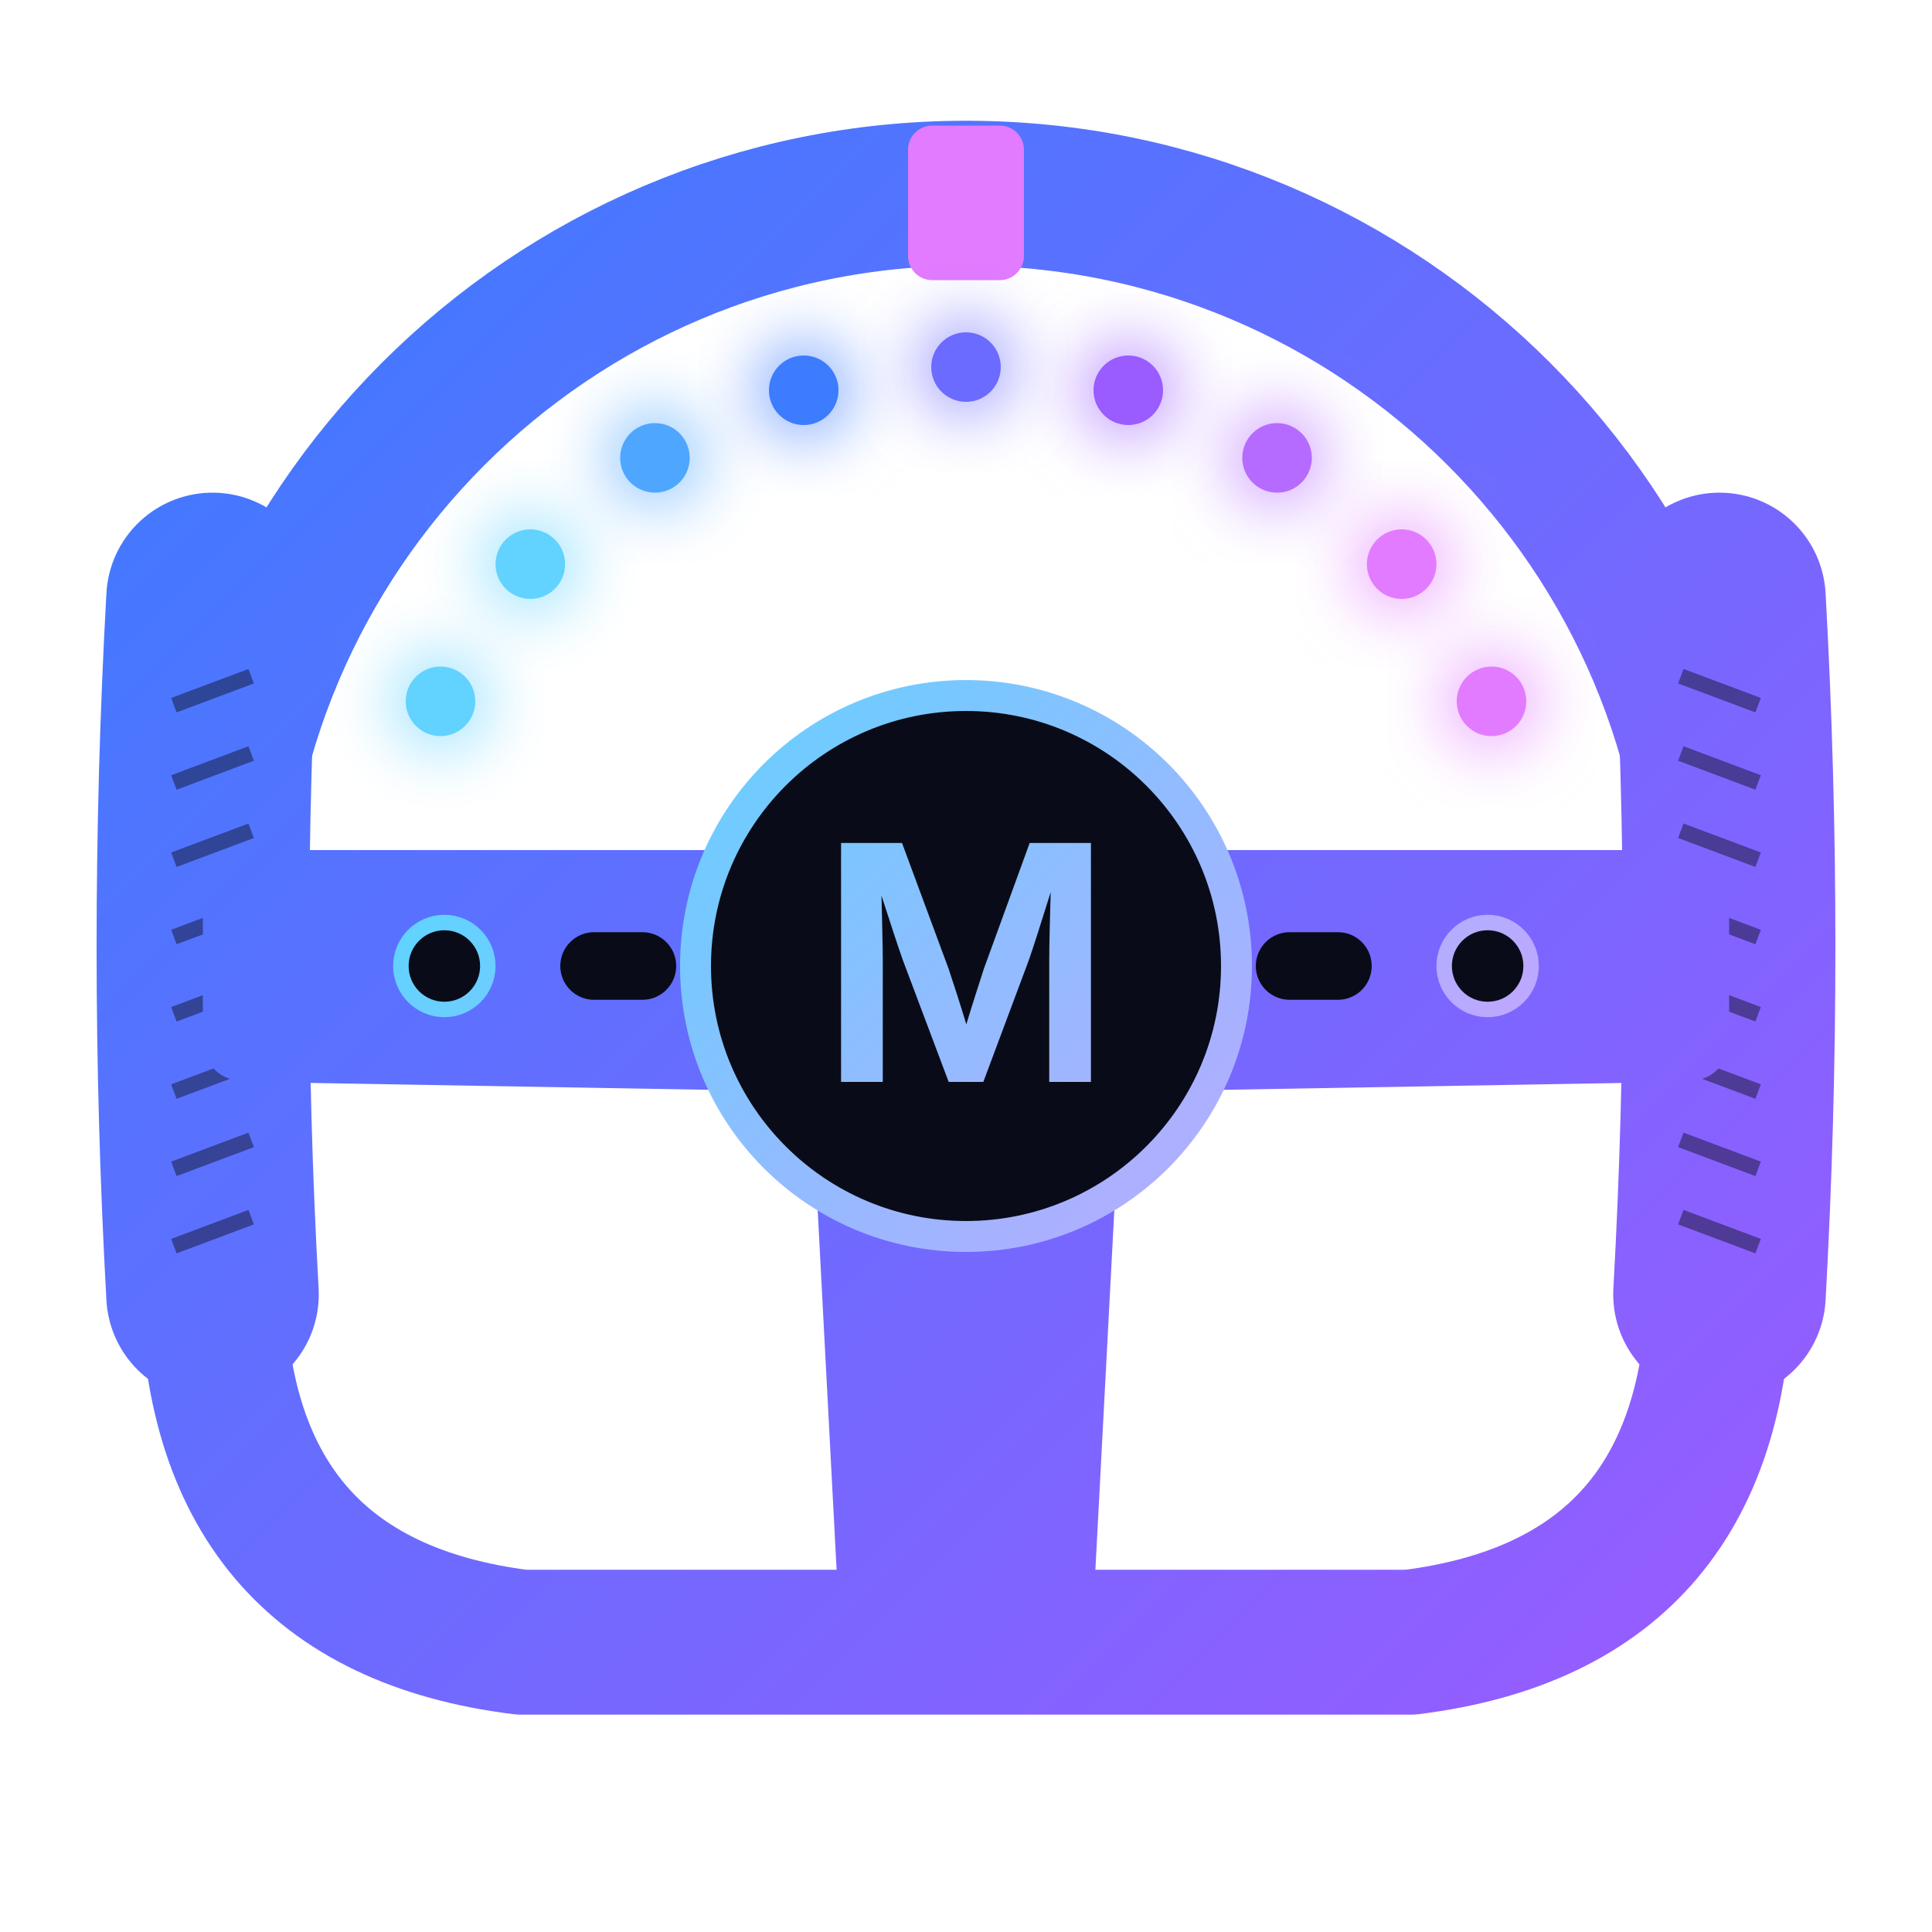
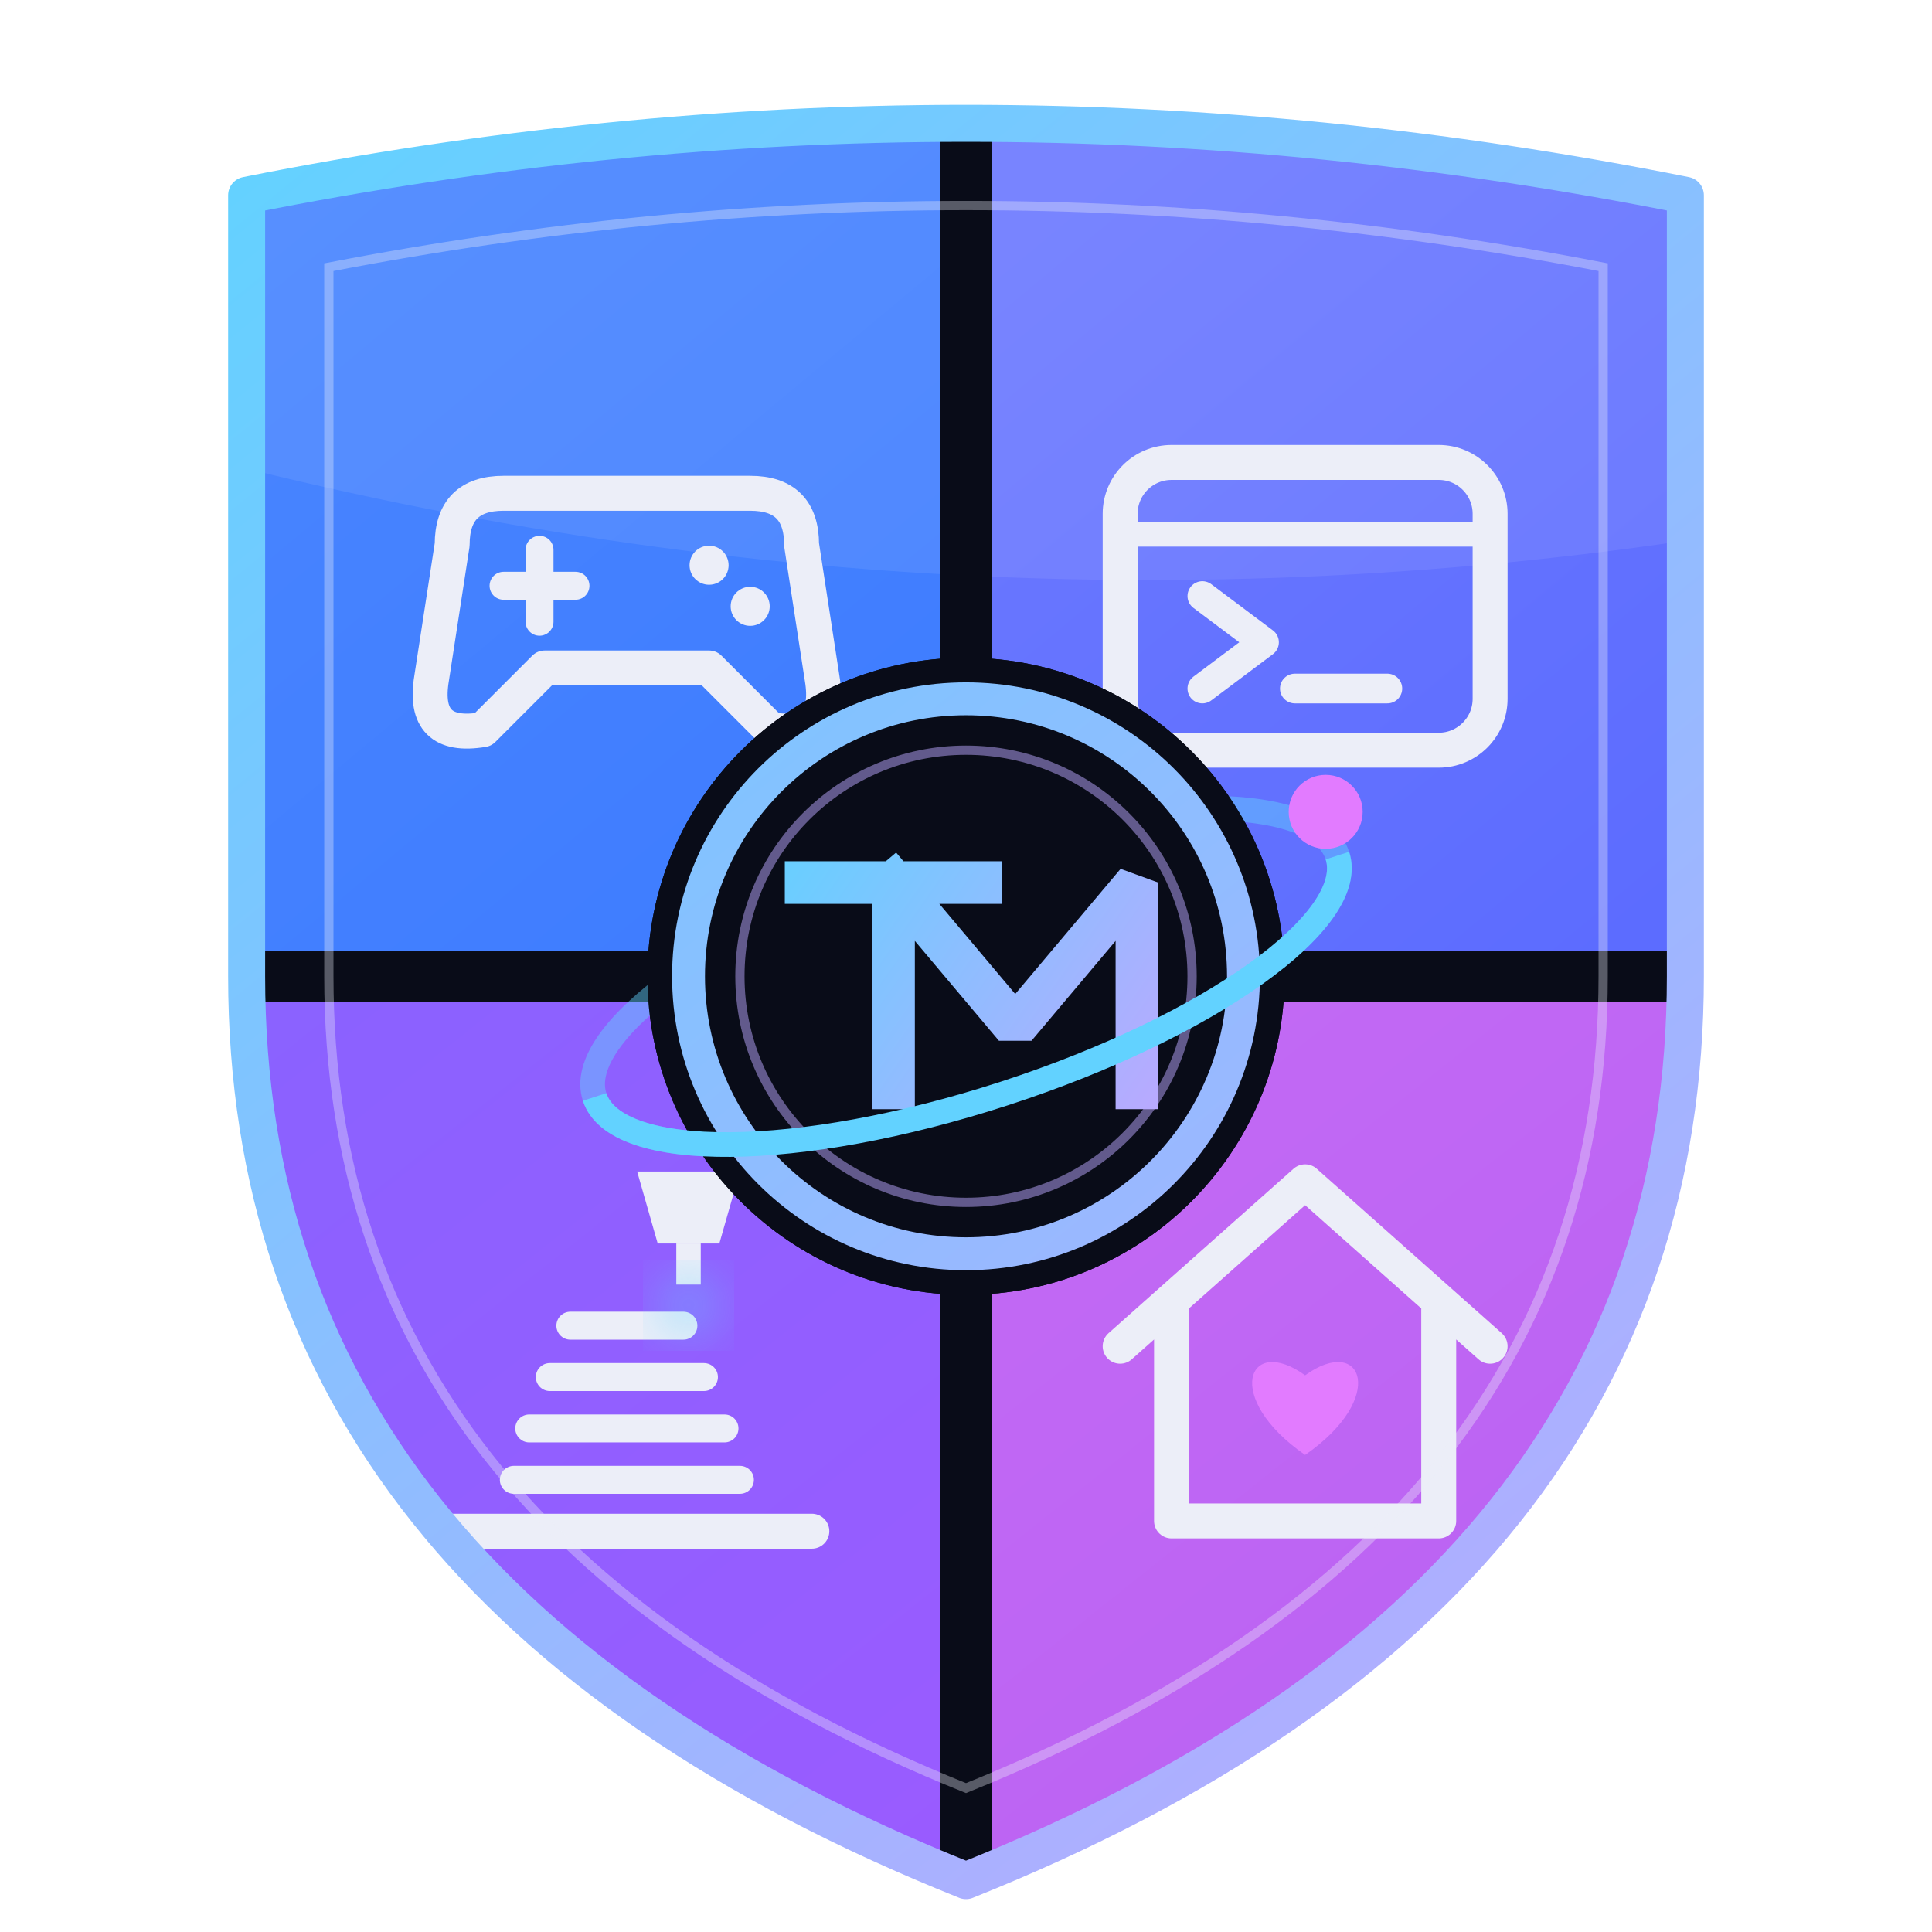
- <svg xmlns="http://www.w3.org/2000/svg" width="512" height="512" viewBox="0 0 512 512">
+ <svg xmlns="http://www.w3.org/2000/svg" width="512" height="512" viewBox="6 9 188 188">
  <defs>
-     <linearGradient id="w-body" x1="20" y1="20" x2="180" y2="180" gradientUnits="userSpaceOnUse">
-       <stop offset="0" stop-color="#3D7BFF" />
+     <linearGradient id="q1" x1="30" y1="20" x2="100" y2="104" gradientUnits="userSpaceOnUse">
+       <stop offset="0" stop-color="#4A86FF" />
+       <stop offset="1" stop-color="#3D7BFF" />
+     </linearGradient>
+     <linearGradient id="q2" x1="100" y1="20" x2="170" y2="104" gradientUnits="userSpaceOnUse">
+       <stop offset="0" stop-color="#6E7BFF" />
+       <stop offset="1" stop-color="#5B6BFF" />
+     </linearGradient>
+     <linearGradient id="q3" x1="30" y1="104" x2="100" y2="192" gradientUnits="userSpaceOnUse">
+       <stop offset="0" stop-color="#8A62FF" />
      <stop offset="1" stop-color="#9A5BFF" />
    </linearGradient>
-     <linearGradient id="w-ring" x1="70" y1="70" x2="130" y2="130" gradientUnits="userSpaceOnUse">
+     <linearGradient id="q4" x1="100" y1="104" x2="170" y2="192" gradientUnits="userSpaceOnUse">
+       <stop offset="0" stop-color="#C46BF5" />
+       <stop offset="1" stop-color="#B860F2" />
+     </linearGradient>
+     <linearGradient id="rim" x1="30" y1="20" x2="170" y2="192" gradientUnits="userSpaceOnUse">
      <stop offset="0" stop-color="#62D2FF" />
      <stop offset="1" stop-color="#BCA8FF" />
    </linearGradient>
-     <filter id="w-glow" x="-50%" y="-50%" width="200%" height="200%" color-interpolation-filters="sRGB">
-       <feGaussianBlur stdDeviation="3.2" />
+     <linearGradient id="tm" x1="80" y1="90" x2="120" y2="118" gradientUnits="userSpaceOnUse">
+       <stop offset="0" stop-color="#62D2FF" />
+       <stop offset="1" stop-color="#BCA8FF" />
+     </linearGradient>
+     <linearGradient id="sheen" x1="0" y1="20" x2="0" y2="104" gradientUnits="userSpaceOnUse">
+       <stop offset="0" stop-color="#FFFFFF" />
+       <stop offset="1" stop-color="#FFFFFF" />
+     </linearGradient>
+     <filter id="glow" x="-50%" y="-50%" width="200%" height="200%" color-interpolation-filters="sRGB">
+       <feGaussianBlur stdDeviation="3" />
    </filter>
+     <filter id="halo" x="-50%" y="-50%" width="200%" height="200%" color-interpolation-filters="sRGB">
+       <feGaussianBlur stdDeviation="10" />
+     </filter>
+     <clipPath id="shield">
+       <path d="M30,28 Q100,14 170,28 L170,104 Q170,164 100,192 Q30,164 30,104 Z" />
+     </clipPath>
+     <clipPath id="inner">
+       <path d="M38,35 Q100,23 162,35 L162,104 Q162,158 100,183 Q38,158 38,104 Z" />
+     </clipPath>
  </defs>
-   <g transform="translate(0.00,0.00) scale(2.56)">
-     <path d="M22,98 A78,78 0 0 1 178,98 L178,132 Q178,166 146,170 L54,170 Q22,166 22,132 Z" fill="none" stroke="url(#w-body)" stroke-width="15" stroke-linejoin="round" />
-     <path d="M22,62 Q20,98 22,134" fill="none" stroke="url(#w-body)" stroke-width="22" stroke-linecap="round" />
-     <path d="M26,70 L18,73" stroke="#090C18" stroke-width="1.6" opacity="0.45" />
-     <path d="M26,78 L18,81" stroke="#090C18" stroke-width="1.6" opacity="0.45" />
-     <path d="M26,86 L18,89" stroke="#090C18" stroke-width="1.6" opacity="0.45" />
-     <path d="M26,94 L18,97" stroke="#090C18" stroke-width="1.6" opacity="0.45" />
-     <path d="M26,102 L18,105" stroke="#090C18" stroke-width="1.6" opacity="0.45" />
-     <path d="M26,110 L18,113" stroke="#090C18" stroke-width="1.6" opacity="0.45" />
-     <path d="M26,118 L18,121" stroke="#090C18" stroke-width="1.6" opacity="0.45" />
-     <path d="M26,126 L18,129" stroke="#090C18" stroke-width="1.6" opacity="0.45" />
-     <path d="M178,62 Q180,98 178,134" fill="none" stroke="url(#w-body)" stroke-width="22" stroke-linecap="round" />
-     <path d="M174,70 L182,73" stroke="#090C18" stroke-width="1.6" opacity="0.45" />
-     <path d="M174,78 L182,81" stroke="#090C18" stroke-width="1.6" opacity="0.45" />
-     <path d="M174,86 L182,89" stroke="#090C18" stroke-width="1.6" opacity="0.45" />
-     <path d="M174,94 L182,97" stroke="#090C18" stroke-width="1.6" opacity="0.45" />
-     <path d="M174,102 L182,105" stroke="#090C18" stroke-width="1.6" opacity="0.45" />
-     <path d="M174,110 L182,113" stroke="#090C18" stroke-width="1.6" opacity="0.45" />
-     <path d="M174,118 L182,121" stroke="#090C18" stroke-width="1.6" opacity="0.45" />
-     <path d="M174,126 L182,129" stroke="#090C18" stroke-width="1.6" opacity="0.45" />
-     <rect x="94" y="13" width="12" height="16" rx="2.5" fill="#E27BFF" />
-     <circle cx="45.6" cy="72.6" r="5.4" fill="#62D2FF" opacity="0.55" filter="url(#w-glow)" />
-     <circle cx="45.6" cy="72.6" r="3.6" fill="#62D2FF" />
-     <circle cx="54.9" cy="58.4" r="5.4" fill="#62D2FF" opacity="0.55" filter="url(#w-glow)" />
-     <circle cx="54.9" cy="58.4" r="3.6" fill="#62D2FF" />
-     <circle cx="67.8" cy="47.4" r="5.4" fill="#4FA6FF" opacity="0.55" filter="url(#w-glow)" />
-     <circle cx="67.8" cy="47.4" r="3.6" fill="#4FA6FF" />
-     <circle cx="83.2" cy="40.4" r="5.4" fill="#3D7BFF" opacity="0.55" filter="url(#w-glow)" />
-     <circle cx="83.2" cy="40.4" r="3.6" fill="#3D7BFF" />
-     <circle cx="100.0" cy="38.0" r="5.4" fill="#6C6BFF" opacity="0.55" filter="url(#w-glow)" />
-     <circle cx="100.0" cy="38.0" r="3.6" fill="#6C6BFF" />
-     <circle cx="116.8" cy="40.4" r="5.4" fill="#9A5BFF" opacity="0.55" filter="url(#w-glow)" />
-     <circle cx="116.8" cy="40.4" r="3.6" fill="#9A5BFF" />
-     <circle cx="132.2" cy="47.4" r="5.4" fill="#B56BFF" opacity="0.55" filter="url(#w-glow)" />
-     <circle cx="132.2" cy="47.4" r="3.6" fill="#B56BFF" />
-     <circle cx="145.1" cy="58.4" r="5.4" fill="#E27BFF" opacity="0.55" filter="url(#w-glow)" />
-     <circle cx="145.1" cy="58.4" r="3.6" fill="#E27BFF" />
-     <circle cx="154.4" cy="72.6" r="5.4" fill="#E27BFF" opacity="0.55" filter="url(#w-glow)" />
-     <circle cx="154.4" cy="72.6" r="3.6" fill="#E27BFF" />
-     <path d="M26,88 L174,88 Q179,88 179,93 L179,107 Q179,112 174,112 L116,113 L113,170 L87,170 L84,113 L26,112 Q21,112 21,107 L21,93 Q21,88 26,88 Z" fill="url(#w-body)" />
-     <circle cx="46" cy="100" r="4.5" fill="#090C18" stroke="url(#w-ring)" stroke-width="1.6" />
-     <circle cx="154" cy="100" r="4.5" fill="#090C18" stroke="url(#w-ring)" stroke-width="1.6" />
-     <rect x="58" y="96.5" width="12" height="7" rx="3.5" fill="#090C18" />
-     <rect x="130" y="96.5" width="12" height="7" rx="3.5" fill="#090C18" />
-     <circle cx="100" cy="100" r="28" fill="#090C18" stroke="url(#w-ring)" stroke-width="3.2" />
-     <path fill="url(#w-ring)" d="M87.067 112.0H91.384V99.383C91.384 97.723 91.301 95.149 91.251 92.709C92.114 95.382 92.944 97.938 93.459 99.383L98.207 112.0H101.793L106.508 99.383C107.039 97.872 107.886 95.149 108.766 92.36C108.699 94.9 108.616 97.64 108.616 99.383V112.0H112.933V87.264H106.591L101.859 100.263C101.411 101.641 100.614 104.114 100.033 106.04C99.452 104.114 98.655 101.641 98.19 100.263L93.376 87.264H87.067Z" />
+   <g clip-path="url(#shield)">
+     <rect x="20" y="10" width="80" height="94" fill="url(#q1)" />
+     <rect x="100" y="10" width="80" height="94" fill="url(#q2)" />
+     <rect x="20" y="104" width="80" height="100" fill="url(#q3)" />
+     <rect x="100" y="104" width="80" height="100" fill="url(#q4)" />
+     <path d="M20,10 L180,10 L180,60 Q100,74 20,52 Z" fill="url(#sheen)" opacity="0.08" />
  </g>
+   <path d="M100,14 L100,196 M24,104 L176,104" stroke="#090C18" stroke-width="5" clip-path="url(#shield)" />
+   <path d="M50,62 Q50,57 55,57 L79,57 Q84,57 84,62 L86,75 Q87,81 81,80 L75,74 L59,74 L53,80 Q47,81 48,75 Z" fill="none" stroke="#ECEEF8" stroke-width="3.4" stroke-linejoin="round" />
+   <path d="M55,66 h7 M58.5,62.5 v7" stroke="#ECEEF8" stroke-width="2.72" stroke-linecap="round" />
+   <circle cx="75" cy="64" r="1.9" fill="#ECEEF8" />
+   <circle cx="79" cy="68" r="1.9" fill="#ECEEF8" />
+   <rect x="115" y="54" width="36" height="28" rx="5" fill="none" stroke="#ECEEF8" stroke-width="3.4" />
+   <line x1="115" y1="61" x2="151" y2="61" stroke="#ECEEF8" stroke-width="2.38" />
+   <path d="M123,67 L129,71.5 L123,76" fill="none" stroke="#ECEEF8" stroke-width="2.89" stroke-linecap="round" stroke-linejoin="round" />
+   <line x1="132" y1="76" x2="141" y2="76" stroke="#ECEEF8" stroke-width="2.89" stroke-linecap="round" />
+   <line x1="49" y1="158" x2="85" y2="158" stroke="#ECEEF8" stroke-width="3.4" stroke-linecap="round" />
+   <line x1="56" y1="153" x2="78" y2="153" stroke="#ECEEF8" stroke-width="2.72" stroke-linecap="round" />
+   <line x1="57.5" y1="148" x2="76.5" y2="148" stroke="#ECEEF8" stroke-width="2.72" stroke-linecap="round" />
+   <line x1="59.5" y1="143" x2="74.5" y2="143" stroke="#ECEEF8" stroke-width="2.72" stroke-linecap="round" />
+   <line x1="61.5" y1="138" x2="72.5" y2="138" stroke="#ECEEF8" stroke-width="2.72" stroke-linecap="round" />
+   <path d="M68,123 h10 l-2,7 h-6 Z" fill="#ECEEF8" />
+   <line x1="73" y1="130" x2="73" y2="134" stroke="#ECEEF8" stroke-width="2.38" />
+   <circle cx="73" cy="136" r="2.2" fill="#62D2FF" filter="url(#glow)" />
+   <path d="M115,140 L133,124 L151,140 M120,136 L120,157 L146,157 L146,136" fill="none" stroke="#ECEEF8" stroke-width="3.4" stroke-linecap="round" stroke-linejoin="round" />
+   <path d="M133,150.58 C124.94,145 127.42,138.8 133,142.83 C138.58,138.8 141.06,145 133,150.58 Z" fill="#E27BFF" />
+   <path d="M30,28 Q100,14 170,28 L170,104 Q170,164 100,192 Q30,164 30,104 Z" fill="none" stroke="url(#rim)" stroke-width="3.6" stroke-linejoin="round" />
+   <path d="M38,35 Q100,23 162,35 L162,104 Q162,158 100,183 Q38,158 38,104 Z" fill="none" stroke="#ECEEF8" stroke-width="0.9" opacity="0.35" />
+   <circle cx="100" cy="104" r="31" fill="#090C18" />
+   <circle cx="100" cy="104" r="27" fill="#090C18" stroke="url(#rim)" stroke-width="3.2" />
+   <circle cx="100" cy="104" r="22" fill="none" stroke="#BCA8FF" stroke-width="0.9" opacity="0.5" />
+   <path fill="url(#tm)" d="M81.702 97.607H87.366V113.0H90.601V97.607H96.24V94.812H81.702Z M98.328 113.0H101.501V103.723C101.501 102.502 101.44 100.61 101.404 98.815C102.039 100.781 102.649 102.661 103.027 103.723L106.519 113.0H109.155L112.622 103.723C113.013 102.612 113.635 100.61 114.282 98.559C114.233 100.427 114.172 102.441 114.172 103.723V113.0H117.346V94.812H112.683L109.204 104.37C108.875 105.383 108.289 107.202 107.861 108.618C107.434 107.202 106.848 105.383 106.506 104.37L102.966 94.812H98.328Z" />
+   <clipPath id="ofront">
+     <rect x="0" y="104" width="200" height="120" />
+   </clipPath>
+   <ellipse cx="100" cy="104" rx="38" ry="12" transform="rotate(-18 100 104)" fill="none" stroke="#62D2FF" stroke-width="2.4" opacity="0.45" />
+   <circle cx="100" cy="104" r="31" fill="#090C18" />
+   <circle cx="100" cy="104" r="27" fill="#090C18" stroke="url(#rim)" stroke-width="3.2" />
+   <circle cx="100" cy="104" r="22" fill="none" stroke="#BCA8FF" stroke-width="0.9" opacity="0.5" />
+   <path d="M84.44,94.88 L101.46,94.88 M92.95,94.88 L92.95,114.86 M92.95,94.88 L104.79,108.94 L116.63,94.88 L116.63,114.86" fill="none" stroke="url(#tm)" stroke-width="4.144" stroke-linecap="square" stroke-linejoin="bevel" />
+   <ellipse cx="100" cy="104" rx="38" ry="12" transform="rotate(-18 100 104)" fill="none" stroke="#62D2FF" stroke-width="2.4" clip-path="url(#ofront)" />
+   <circle cx="135" cy="88" r="3.6" fill="#E27BFF" />
</svg>
